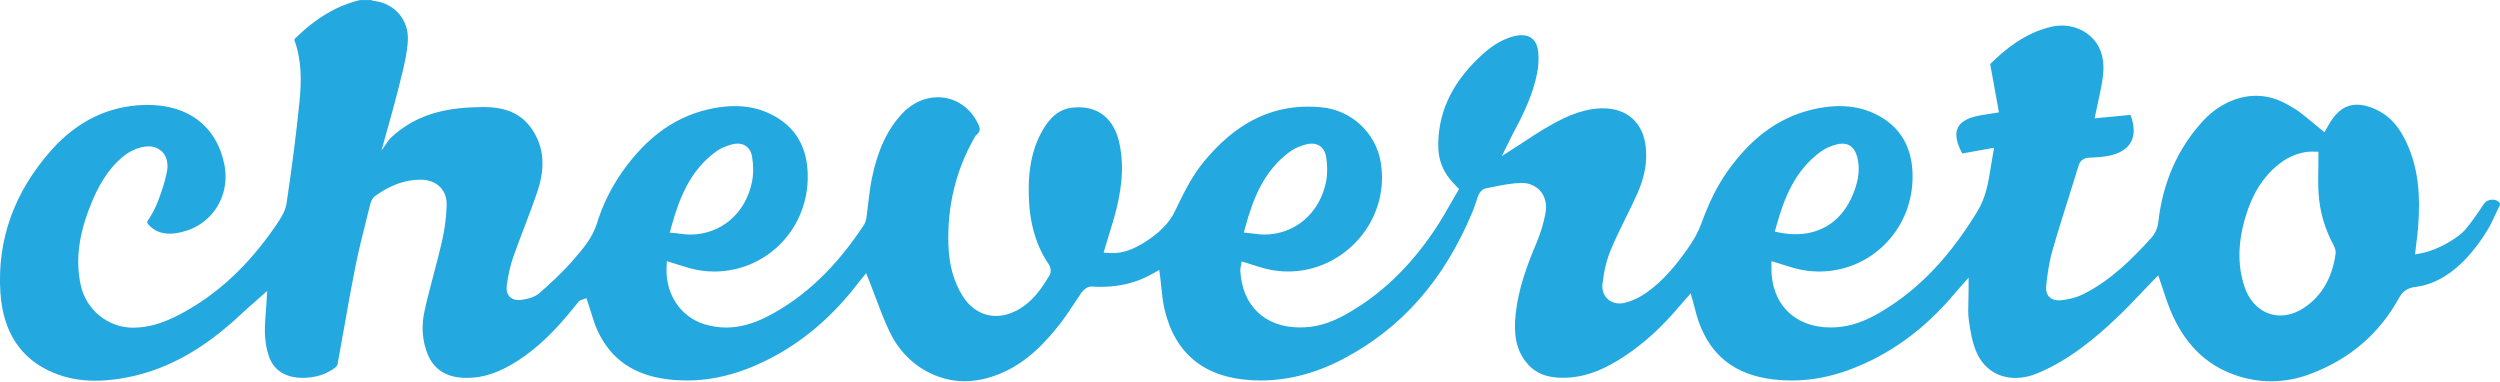
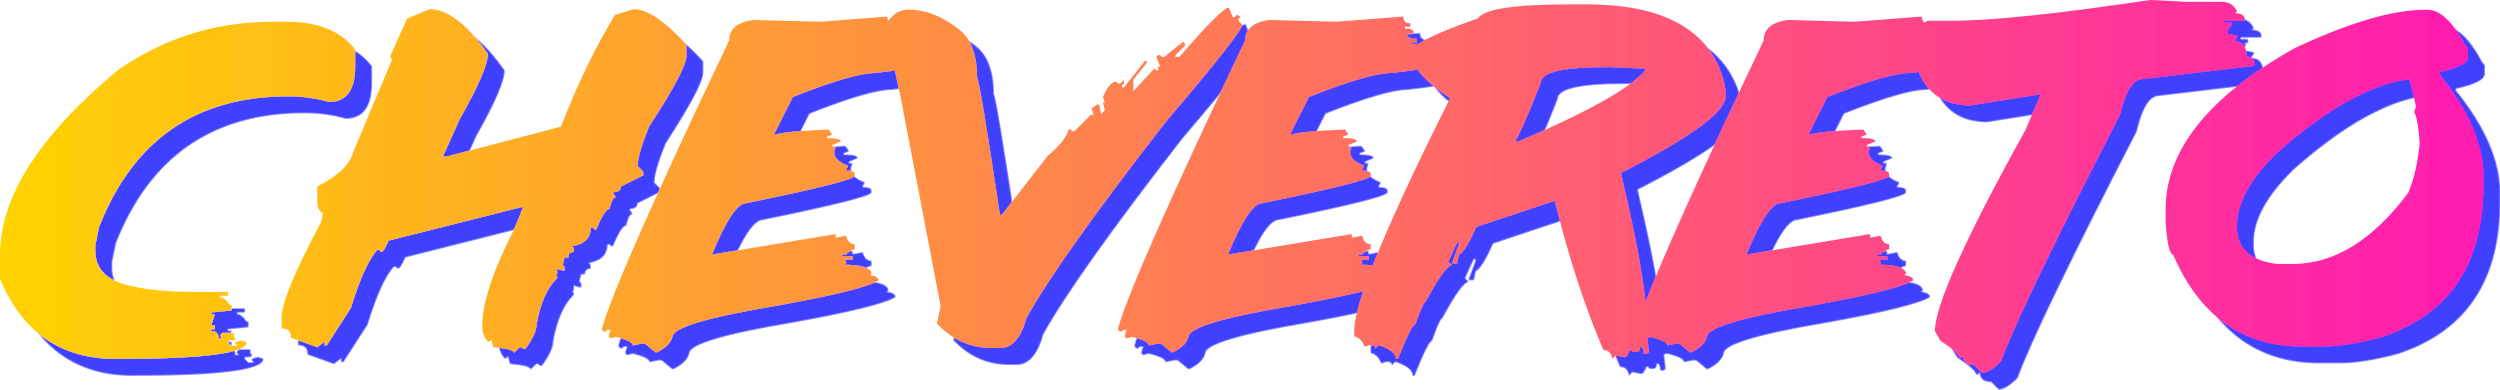
- <svg xmlns="http://www.w3.org/2000/svg" version="1.0" id="Layer_1" x="0px" y="0px" width="501.76px" height="76.521px" viewBox="0 0 501.76 76.521" enable-background="new 0 0 501.76 76.521" xml:space="preserve">
-   <path fill="#23A8E0" d="M500.264,40.068c-0.737,0-1.422,0.358-1.813,0.963c-1.185,1.791-2.361,3.53-3.713,5.117  c-1.295,1.514-5.34,4.031-8.699,4.662l-1.33,0.25l0.16-1.352l0.149-1.279c0.109-0.909,0.22-1.779,0.289-2.649  c0.552-6.7-0.028-11.69-1.889-16.2c-1.682-4.08-3.941-6.57-7.111-7.85c-1.18-0.48-2.278-0.722-3.26-0.722  c-2.17,0-3.93,1.171-5.389,3.58c-0.15,0.25-0.291,0.5-0.461,0.78l-0.67,1.18l-0.91-0.75c-0.42-0.34-0.82-0.67-1.23-1.01  c-0.949-0.79-1.858-1.54-2.799-2.26c-0.76-0.57-1.641-1.07-2.561-1.59c-2-1.13-4.091-1.71-6.23-1.71  c-3.869,0-7.811,1.898-10.811,5.22c-4.908,5.42-7.859,12.11-8.771,19.86c-0.108,0.988-0.389,2.278-1.479,3.479  c-3.629,3.98-7.97,8.45-13.689,11.29c-1.229,0.61-2.729,1.01-4.34,1.18c-0.18,0.021-0.359,0.03-0.521,0.03  c-0.85,0-1.5-0.26-1.95-0.76c-0.479-0.54-0.658-1.3-0.55-2.32c0.261-2.26,0.591-4.67,1.261-6.99c1.08-3.75,2.27-7.528,3.43-11.188  c0.6-1.91,1.201-3.83,1.791-5.74c0.33-1.09,1.01-1.6,2.199-1.648c1.471-0.062,2.891-0.132,4.229-0.45  c1.959-0.45,3.369-1.37,4.08-2.65c0.719-1.31,0.75-3.03,0.09-4.99c-0.061-0.17-0.121-0.33-0.188-0.488l-7.183,0.688l0.281-1.33  c0.129-0.648,0.271-1.27,0.4-1.88c0.299-1.359,0.58-2.66,0.799-3.938c0.381-2.222,0.59-4.812-0.65-7.19  c-1.379-2.64-4.219-4.28-7.42-4.28c-0.709,0-1.43,0.08-2.139,0.25c-5.301,1.24-9.301,4.58-12.23,7.472l1.761,9.698l-1,0.16  c-0.5,0.09-0.961,0.16-1.392,0.221c-0.858,0.131-1.6,0.239-2.309,0.421c-1.853,0.46-3.041,1.229-3.551,2.29  c-0.511,1.05-0.359,2.47,0.43,4.22c0.141,0.33,0.311,0.64,0.471,0.938l6.39-1.148l-0.261,1.42c-0.147,0.82-0.278,1.63-0.409,2.42  c-0.5,3.15-0.979,6.13-2.72,8.97c-5.551,9.07-11.52,15.36-18.76,19.79c-2.17,1.33-5.111,2.91-8.521,3.33  c-0.729,0.09-1.449,0.141-2.14,0.141c-3.551,0-6.561-1.141-8.701-3.29c-2.118-2.131-3.219-5.131-3.198-8.689l0.01-1.33l1.279,0.38  c0.399,0.13,0.801,0.25,1.2,0.38c0.75,0.23,1.48,0.46,2.23,0.67c1.58,0.432,3.219,0.65,4.85,0.65  c10.22-0.01,18.459-8.11,18.761-18.46c0.18-6.32-2.4-10.771-7.66-13.25c-2.142-1-4.41-1.49-6.972-1.49  c-1.299,0-2.688,0.141-4.129,0.4c-7.34,1.35-13.381,5.54-18.479,12.83c-1.972,2.81-3.57,6.02-5.181,10.42  c-0.579,1.58-1.479,3.22-2.75,5.01c-2.09,2.96-4.721,6.32-8.291,8.82c-1.358,0.96-2.858,1.648-4.329,2.01  c-0.341,0.08-0.689,0.12-1.021,0.12c-1.039,0-1.959-0.4-2.609-1.12c-0.649-0.73-0.938-1.73-0.811-2.811  c0.311-2.671,0.859-4.899,1.67-6.841c0.9-2.148,1.939-4.27,2.951-6.318c0.817-1.66,1.67-3.37,2.42-5.08  c1.42-3.2,1.959-6.221,1.648-9.21c-0.511-4.88-3.729-7.79-8.601-7.79c-0.229,0-0.459,0.01-0.688,0.02  c-4.132,0.23-7.65,2.102-10.892,3.99c-1.229,0.72-2.438,1.51-3.729,2.36c-0.621,0.409-1.263,0.829-1.941,1.27l-3.049,1.96  l1.608-3.25l0.302-0.62c0.157-0.33,0.288-0.59,0.43-0.84c1.979-3.67,3.93-7.67,4.76-11.97c0.279-1.431,0.351-2.91,0.209-4.26  c-0.209-2.16-1.397-3.342-3.34-3.342c-0.43,0-0.899,0.062-1.389,0.182c-2.142,0.52-4.19,1.67-6.263,3.51  c-5.897,5.271-8.868,11.09-9.067,17.81c-0.103,3.61,0.949,6.16,3.629,8.812l0.552,0.55l-0.392,0.67c-0.41,0.7-0.82,1.41-1.222,2.12  c-0.907,1.59-1.84,3.229-2.868,4.8c-4.812,7.33-10.32,12.82-16.841,16.771c-2.35,1.43-5.211,2.93-8.528,3.318  c-0.711,0.08-1.42,0.12-2.103,0.12c-7.028,0-11.608-4.38-11.958-11.438c-0.01-0.221,0.02-0.392,0.05-0.53l0.03-0.16l0.189-1.12  l1.09,0.33c0.41,0.13,0.82,0.261,1.221,0.391c0.851,0.271,1.65,0.529,2.459,0.729c1.51,0.38,3.041,0.57,4.57,0.57  c5.5,0,10.75-2.471,14.391-6.78c3.57-4.229,5.101-9.76,4.181-15.17c-1-5.92-5.9-10.45-11.921-11.01  c-0.891-0.08-1.77-0.13-2.641-0.13c-7.959,0-14.789,3.6-20.889,11c-2.381,2.88-4.051,6.21-5.831,9.948c-1.62,3.4-4.72,5.48-6.9,6.75  c-2.02,1.16-3.8,1.7-5.61,1.7c-0.19,0-0.38,0-0.57-0.01l-1.25-0.08l0.35-1.2c0.25-0.819,0.5-1.64,0.74-2.438  c0.55-1.79,1.07-3.472,1.5-5.2c1.29-5.29,1.44-9.601,0.47-13.57c-1.08-4.359-3.94-6.77-8.07-6.77c-0.44,0-0.9,0.029-1.37,0.09  c-2.13,0.24-3.89,1.46-5.36,3.71c-2.4,3.689-3.45,8.14-3.28,14.021c0.16,5.511,1.48,10.011,4.03,13.729  c0.36,0.53,0.52,1.479,0.16,2.12c-1.64,2.79-3.59,5.6-6.77,7.2c-1.34,0.67-2.68,1.01-3.99,1.01c-2.72,0-5.11-1.44-6.74-4.062  c-1.76-2.829-2.68-6.14-2.82-10.13c-0.27-7.688,1.44-14.858,5.08-21.33l0.06-0.108c0.09-0.19,0.23-0.48,0.5-0.71  c0.89-0.771,0.87-1.33-0.1-3c-1.64-2.852-4.5-4.551-7.66-4.551c-2.64,0-5.19,1.17-7.16,3.279c-2.98,3.19-4.91,7.32-6.08,12.99  c-0.34,1.649-0.54,3.37-0.74,5.04c-0.1,0.899-0.21,1.8-0.33,2.689c-0.08,0.521-0.2,1.119-0.53,1.631  c-5.58,8.479-11.85,14.448-19.18,18.278c-2.98,1.551-5.75,2.312-8.48,2.312c-1.44,0-2.88-0.221-4.3-0.642  c-4.8-1.46-7.88-6.028-7.65-11.38l0.06-1.29l1.24,0.37c0.39,0.12,0.77,0.24,1.16,0.37c0.75,0.23,1.5,0.47,2.26,0.68  c1.58,0.432,3.21,0.65,4.84,0.65c10.23-0.01,18.47-8.11,18.77-18.45c0.18-6.33-2.4-10.779-7.66-13.25c-2.14-1.01-4.41-1.5-6.97-1.5  c-1.3,0-2.69,0.141-4.12,0.4c-7.35,1.35-13.39,5.54-18.49,12.819c-2.24,3.199-3.94,6.659-5.05,10.279  c-0.91,2.931-2.81,5.13-4.66,7.26l-0.08,0.102c-2.25,2.6-4.84,4.938-6.83,6.68c-0.8,0.69-2.03,1.15-3.67,1.351  c-0.18,0.029-0.34,0.04-0.5,0.04c-0.99,0-1.56-0.409-1.86-0.761c-0.47-0.54-0.64-1.279-0.51-2.199c0.31-2.229,0.71-3.989,1.25-5.54  c0.71-2.029,1.49-4.069,2.24-6.04c0.92-2.399,1.87-4.891,2.69-7.359c1.65-4.92,1.24-9.021-1.24-12.561  c-2.04-2.921-5.1-4.279-9.62-4.279h-0.25c-5.89,0.068-12.67,0.818-18.42,6.229c-0.22,0.21-0.43,0.551-0.67,0.87  c-0.31,0.44-0.14,0.21-0.51,0.76l-0.62,0.87l-0.01,0.051l-0.01-0.021l0.02-0.03l0.15-0.56c0.34-1.21,0.68-2.42,1.02-3.63  c0.78-2.771,1.58-5.63,2.28-8.46l0.31-1.24c0.67-2.65,1.36-5.391,1.53-8.07c0.28-4.2-2.6-7.6-6.83-8.08  c-0.21-0.02-0.38-0.09-0.52-0.17h-2.23c-4.61,1.09-8.87,3.61-13.03,7.7c-0.06,0.061-0.14,0.19-0.18,0.29  c1.58,4.22,1.42,8.61,1.05,12.35c-0.6,6.12-1.43,12.642-2.6,20.49c-0.25,1.641-1.26,3.12-2.17,4.46  c-5.48,8.01-11.74,13.82-19.14,17.75c-3.46,1.84-6.46,2.71-9.5,2.721c-5.04,0-9.46-3.609-10.51-8.601  c-1.06-4.979-0.4-10.14,2.08-16.21c1.23-3.04,3.11-6.9,6.67-9.729c0.94-0.75,2.14-1.341,3.38-1.659c0.5-0.12,0.99-0.19,1.45-0.19  c1.22,0,2.28,0.46,2.97,1.29c0.77,0.92,1.04,2.23,0.78,3.7c-0.37,2.04-1.07,4.02-1.82,6.04c-0.45,1.21-1.12,2.49-1.98,3.8  c-0.24,0.36-0.29,0.479,0.16,0.96c1.09,1.16,2.45,1.73,4.17,1.73c0.38,0,0.8-0.03,1.22-0.092c3.31-0.47,6.13-2.158,7.95-4.76  c1.84-2.64,2.47-5.93,1.76-9.26c-1.59-7.46-7.19-11.73-15.35-11.73c-0.24,0-0.49,0-0.74,0.012c-7.16,0.22-13.41,3.26-18.56,9.05  c-7.46,8.37-10.91,17.96-10.26,28.49c0.5,8.02,4.09,13.479,10.67,16.21c2.57,1.068,5.31,1.59,8.38,1.59c1.5,0,3.11-0.13,4.78-0.38  c8.69-1.33,16.43-5.432,24.38-12.88c0.89-0.83,1.8-1.631,2.61-2.342l0.93-0.818l1.8-1.602l-0.14,2.41  c-0.03,0.51-0.07,1.07-0.12,1.65c-0.11,1.398-0.23,2.979-0.19,4.52c0.05,1.59,0.33,3.17,0.81,4.58c0.96,2.771,3.34,4.29,6.78,4.29  c2.56-0.01,4.76-0.71,6.51-2.06c0.26-0.2,0.44-0.49,0.46-0.61c0.47-2.51,0.91-5.03,1.36-7.54c0.69-3.92,1.41-7.979,2.2-11.95  c0.63-3.159,1.42-6.33,2.19-9.39c0.28-1.09,0.55-2.19,0.82-3.29c0.11-0.43,0.38-1.22,0.99-1.66c3.13-2.229,6.01-3.27,9.09-3.27h0.12  c1.6,0.02,2.93,0.54,3.86,1.5c0.88,0.909,1.33,2.159,1.29,3.59c-0.07,2.39-0.39,4.85-0.95,7.319c-0.51,2.229-1.1,4.46-1.67,6.619  c-0.65,2.45-1.32,4.98-1.86,7.49c-0.63,2.9-0.41,5.83,0.65,8.47c1.18,2.95,3.54,4.552,7,4.762c0.3,0.02,0.59,0.028,0.89,0.028  c3.36,0,6.64-1.119,10.33-3.528c3.9-2.54,7.44-5.94,11.48-11.021l0.15-0.188c0.14-0.19,0.29-0.37,0.45-0.562  c0.25-0.279,0.56-0.35,0.62-0.359l0.95-0.341l0.33,0.96c0.2,0.61,0.39,1.21,0.58,1.82c0.41,1.32,0.79,2.561,1.33,3.73  c2.65,5.75,7.27,8.938,14.11,9.778c1.26,0.16,2.53,0.23,3.78,0.23c5.41,0,10.79-1.392,16.45-4.26  c6.83-3.472,12.86-8.602,17.92-15.25c0.19-0.262,0.4-0.5,0.58-0.71l1.07-1.312l0.63,1.58c0.41,1.03,0.8,2.08,1.2,3.14  c0.88,2.352,1.8,4.79,2.9,7.08c1.67,3.45,4.11,6.07,7.24,7.812c2.49,1.37,5.1,2.068,7.77,2.068c2.29,0,4.7-0.51,7.17-1.528  c5.5-2.262,9.33-6.57,12.06-10.08c0.94-1.2,1.81-2.521,2.65-3.79c0.54-0.82,1.08-1.642,1.64-2.44c0.09-0.12,0.86-1.17,1.94-1.17  h0.01c0.61,0.04,1.22,0.07,1.83,0.07c3.92,0,7.35-0.87,10.49-2.66l1.3-0.74l0.19,1.48c0.09,0.729,0.17,1.45,0.24,2.16  c0.16,1.5,0.3,2.92,0.63,4.278c2.12,8.972,8.069,13.762,17.69,14.23c0.539,0.03,1.069,0.04,1.591,0.04  c5.51,0,11.049-1.44,16.469-4.271c11.811-6.18,20.342-15.858,26.061-29.59c0.23-0.54,0.41-1.1,0.611-1.688  c0.18-0.552,0.359-1.092,0.568-1.631c0.229-0.569,0.801-1.25,1.489-1.381c0.541-0.1,1.08-0.21,1.61-0.318  c1.75-0.352,3.55-0.71,5.38-0.762l0.17-0.01c1.561,0,2.92,0.602,3.83,1.682c0.938,1.118,1.291,2.648,1,4.3  c-0.359,2.01-0.959,4.02-1.779,5.96c-1.85,4.39-3.649,9.16-4.211,14.26c-0.479,4.28,0.142,7.26,2,9.67  c1.701,2.21,4.051,3.24,7.4,3.24c0.52,0,1.069-0.021,1.641-0.07c3.51-0.31,6.9-1.66,11-4.398c3.74-2.49,7.25-5.69,10.729-9.79  c0.221-0.262,0.45-0.512,0.7-0.812l1.65-1.87l0.5,1.78c0.129,0.46,0.24,0.92,0.359,1.35c0.229,0.882,0.448,1.722,0.729,2.5  c2.449,6.921,7.359,10.73,15,11.642c1.209,0.14,2.439,0.21,3.65,0.21c5.379,0,10.77-1.392,16.459-4.271  c6.108-3.09,11.471-7.448,16.399-13.318c0.142-0.17,0.279-0.33,0.49-0.562l2.189-2.49v2.65c0,0.7-0.021,1.38-0.039,2.03  c-0.041,1.34-0.08,2.608,0.08,3.8c0.299,2.17,0.67,4.46,1.528,6.45c1.431,3.3,4.289,5.2,7.83,5.2c1.459,0,2.969-0.32,4.49-0.96  c6.549-2.75,11.858-7.342,15.76-11.03c1.709-1.61,3.299-3.28,4.99-5.05c0.76-0.802,1.52-1.592,2.289-2.392l1.131-1.16l0.529,1.54  c0.188,0.54,0.371,1.08,0.541,1.63c0.389,1.182,0.789,2.392,1.25,3.54c2.75,6.78,6.979,11.11,12.938,13.24  c2.439,0.87,4.93,1.312,7.4,1.312c2.647,0,5.33-0.5,7.979-1.512c7.842-2.97,13.781-8.08,17.683-15.21  c0.879-1.6,2.01-2.06,3.448-2.238c6.882-0.892,11.662-7.094,14.271-11.316c0.682-1.117,1.252-2.35,1.803-3.551  c0.244-0.525,0.482-1.053,0.738-1.566v-0.334C501.428,40.331,500.891,40.068,500.264,40.068z M356.498,45.45  c1.539-5.56,3.688-11.22,8.969-15.04c0.801-0.58,1.812-1.05,3.021-1.39c0.471-0.13,0.891-0.19,1.28-0.19c1.5,0,2.5,0.9,2.98,2.68  c0.779,2.921-0.09,5.632-0.812,7.41c-2.1,5.222-6.211,8.09-11.561,8.09c-1,0-2.049-0.108-3.109-0.31l-1.061-0.21L356.498,45.45z   M249.947,45.54c1.55-5.62,3.711-11.359,9.07-15.188c0.76-0.552,1.76-0.99,3.039-1.352c0.42-0.12,0.82-0.18,1.201-0.18  c1.539,0,2.629,0.99,2.9,2.63c0.289,1.76,0.289,3.49-0.012,5.01c-1.25,6.33-6.229,10.602-12.41,10.62  c-0.659,0-1.299-0.08-1.979-0.17c-0.301-0.04-0.621-0.07-0.94-0.11l-1.181-0.119L249.947,45.54z M134.737,45.54  c1.55-5.62,3.72-11.359,9.06-15.188c0.77-0.552,1.77-0.99,3.04-1.352c0.42-0.12,0.83-0.18,1.21-0.18c1.54,0,2.63,0.979,2.9,2.62  c0.29,1.77,0.29,3.5-0.01,5.01c-1.24,6.34-6.22,10.61-12.4,10.63c-0.66,0-1.29-0.08-1.96-0.16c-0.31-0.04-0.64-0.08-0.97-0.12  l-1.19-0.108L134.737,45.54z M468.758,50.969c-0.67,4.82-2.801,8.461-6.32,10.802c-1.52,1.01-3.17,1.55-4.77,1.55  c-3.221,0-5.971-2.19-7.17-5.73c-1.48-4.38-1.371-9.13,0.33-14.54c1.52-4.818,3.93-8.318,7.379-10.71  c1.729-1.198,3.92-1.92,5.85-1.92c0.103,0,0.201,0,0.302,0.011l0.959,0.029v0.971c0,0.771-0.011,1.54-0.021,2.311  c-0.029,1.67-0.061,3.39,0.051,5.06c0.23,3.592,1.209,7.03,2.92,10.222C468.527,49.51,468.867,50.23,468.758,50.969z" />
+ <svg xmlns="http://www.w3.org/2000/svg" enable-background="new 0 0 451.099 70.255" height="70.255" viewBox="0 0 451.099 70.255" width="451.099">
+   <defs>
+     <linearGradient y2="0" x2="1" y1="0" x1="0" id="gradient">
+       <stop offset="0" stop-opacity="1" stop-color="#ffd400" />
+       <stop offset="1" stop-opacity="1" stop-color="#ff1ab2" />
+     </linearGradient>
+     <filter id="shadow">
+       <feDropShadow dx="3" dy="3" stdDeviation="0" flood-color="#0000ff" flood-opacity="0.75" />
+     </filter>
+   </defs>
+   <path clip-rule="evenodd" d="m42.481 61.742v.332l.33.357h-1.011l-.65-.689v-.318h1.008l.324-.357-.324-.33v-.678h-2.021l-.357.351v.326l.355.33h-.688c0-.898-.449-1.338-1.338-1.338v-.324h.656v-.684h-.655l.656-2.02h-.656v-.32l3.689-.357v-1.006h-.33c-.602-.889-1.166-1.338-1.689-1.338v-.326h1.369v-.682h-6.07c-4.609 0-8.314-.33-11.125-1.008-4.506-.867-6.76-2.984-6.76-6.375v-1.006l.689-3.381c6.189-15.674 17.541-23.519 34.064-23.519 2.645 0 5.107.336 7.404 1.008 3.152 0 4.732-2.132 4.732-6.405v-3.021c-2.506-3.358-6.672-5.042-12.5-5.042h-2.344c-10.313 0-19.643 2.924-28 8.752-14.155 11.786-21.239 22.872-21.239 33.271v4.387c4.029 9.623 10.993 14.432 20.921 14.432 15.723 0 23.58-1.008 23.58-3.021l-1.006-.318zm67.504-24.051c.293-1.338.623-2.016 1.014-2.016v-.324l-.326-.351v-.33c.889 0 1.338-.332 1.338-1.008l4.045-2.02v-.678l-1.012-1.008c0-1.295.682-3.661 2.059-7.101 4.506-6.912 6.752-11.163 6.752-12.776v-2.015c-3.807-4.203-6.965-6.336-9.467-6.412l-3.389 1.008c-3.451 5.594-6.717 12.325-9.793 20.196l-20.629 5.405h-.678l3.033-6.731c3.391-5.976 5.092-9.913 5.092-11.813-3.754-5.373-7.27-8.064-10.512-8.064l-4.047 1.695-3.033 6.732v.324l.32.319-7.077 16.857c-.525 2.117-2.67 4.137-6.424 6.082v2.701c0 1.133.336 1.805 1.008 2.016l-.32 1.695c-4.744 8.877-7.121 14.602-7.121 17.168v2.02c1.137 0 1.699.559 1.699 1.695l4.734 1.691 1.332-1.008v.676h.369l4.365-6.764c1.58-5.188 3.162-8.66 4.732-10.441h.357l.326.357c.379 0 .838-.678 1.375-2.047l23.986-6.051h.32l-1.656 4.03c-3.828 7.475-5.746 13.318-5.746 17.537 0 .986.336 1.885 1.014 2.703h.324l.32-.363.367 1.371c2.48.215 3.721.551 3.721 1.01l1.014-1.01h.324l.32.322h.367c1.344-1.828 2.021-3.275 2.021-4.354.67-3.859 1.91-6.678 3.715-8.432v-.352l-.326-.33h.326v-1.008l1.012.33h.332v-.688l-.332-.324.332-1.34h.682c0-.664.33-1.006 1.008-1.006v-.678l-.32-.361c2.232-.359 3.357-1.475 3.357-3.348h.363l.326.318h.318c1.014-2.466 1.815-3.706 2.389-3.706zm114.172-33.228-.684-.682v-.369l.326-.319-.326-.357h-.363l-.324.357h-.363l-.682-1.728c-.9.076-3.883 3.049-8.957 8.926h-.689v-.353l1.734-1.695v-.362l-.363-.325-3.428 2.735h-.363l-.324-.353h-.365l-.324.353.689 1.732h-.365v.683h-.324l-.357-.362-3.797 4.108v-2.051l2.422-3.099v-.324h-.324l-3.791 4.786h-.363v-.318l.363-.369v-.676l-.689.676h-.363l-.324-.318h-.357c-.748.313-1.436 1.229-2.063 2.734l.33 1.039h-.33l.33 1.377-.688.689-.326-1.736h-.363l-1.012.686.324 1.051v.318l-.324-.318-3.104 3.092h-.363l-.324-.357h-.363c-.266 1.321-1.533 2.918-3.791 4.821l-8.236 10.619h-.357c-2.465-16.388-3.834-24.626-4.121-24.703 0-4.283-1.154-7.268-3.467-8.93-2.92-2.27-5.898-3.412-8.957-3.412-1.365 0-2.557.677-3.598 2.009-.119-.194-.178-.444-.178-.753l-12.094.938-12.105-.32c-2.887.406-4.332 1.642-4.332 3.699-13.582 28.5-21.225 45.808-22.941 51.923v.293l.324.318h.287l.33-.318h.613l-.32.932v.33l.32.287.936-.287c2.059.498 3.078 1.012 3.078 1.537l1.549-.318h.654l1.842 1.547h.324c1.566-.77 2.492-1.693 2.779-2.766 0-1.635 6.195-3.498 18.604-5.584 10.57-1.895 16.768-3.434 18.604-4.609 0-.477-.516-.789-1.555-.941l.293-.32c-.25-1.033-1.896-1.549-4.951-1.549l.326-.293v-.318l-.326-.287h1.549v-.645h-1.879v-.287h.656c.525-.629 1.045-.943 1.553-.943v-.934c-.773 0-1.289-.514-1.553-1.547l-1.555.318h-.326v-.607l-22.328 3.711c2.533-6.195 4.598-9.295 6.217-9.295 13.025-2.658 19.545-4.305 19.545-4.934v-.287c0-.432-.52-.648-1.553-.648v-.287l.287-.326v-.288c-1.643-.617-2.455-1.445-2.455-2.48l.287-.942h-.611v-.287l1.549-.645c0-.406-.834-.611-2.49-.611v-.287l.941-.33-.623-.932c-5.303.221-8.498.525-9.602.932h-.32l3.424-6.805c7.289-2.88 12.244-4.321 14.85-4.321 1.305-.152 2.492-.298 3.574-.443l1.029 4.764 7.225 37.767-.688 3.104c2.768 2.947 6.104 4.43 10.002 4.43h1.377c2.209 0 3.818-1.83 4.803-5.469 4.018-7.203 12.396-18.988 25.141-35.366 9.192-10.791 13.791-16.629 13.791-17.496zm49.789 21.097h-.656c.672-.785 2.252-4.338 4.732-10.66 0-1.862 3.988-2.8 11.959-2.8h.613l6.281.287v.319c-2.702 3.195-10.343 7.486-22.929 12.854zm-26.252 22.34c-.639-.082-1.381-.125-2.236-.125l.32-.293v-.318l-.32-.287h1.543v-.645h-1.873v-.287h.65c.531-.629 1.045-.943 1.559-.943v-.932c-.773 0-1.293-.514-1.559-1.547l-1.555.318h-.32v-.607l-22.33 3.711c2.535-6.195 4.598-9.295 6.213-9.295 13.031-2.658 19.551-4.305 19.551-4.934v-.287c0-.432-.52-.648-1.559-.648v-.287l.291-.326v-.288c-1.641-.617-2.459-1.445-2.459-2.48l.293-.942h-.611v-.287l1.543-.645c0-.406-.834-.611-2.49-.611v-.287l.947-.33-.623-.932c-5.303.221-8.498.525-9.604.932h-.324l3.428-6.805c7.289-2.88 12.246-4.321 14.846-4.321 1.814-.206 3.406-.412 4.793-.611.986 1.467 2.93 3.183 5.855 5.155-6.473 12.879-11.125 22.938-13.969 30.184zm159.043-36.711c0-.541-.459-.877-1.375-1.008 0-1.792-.688-2.691-2.059-2.691v-.367l.357-.32v-.364l-1.689-.324v-.682l.32-.325-.32-.357h.645v-.683h-1.332v-.325h3.721v-.362c0-.592-.568-.933-1.701-1.008l.357-.325c-.58-1.148-1.494-1.728-2.746-1.728h-6.461l-6.465-.32c-16.742 2.498-28.678 3.743-35.799 3.743h-4.443c-.15.108-.285.216-.426.325-.369-.18-.555-.537-.555-1.084l-12.094.938-12.104-.32c-2.887.406-4.332 1.642-4.332 3.699-11 23.083-18.102 38.822-21.318 47.222-.578-5.475-2.063-13.242-4.447-23.311 12.6-6.434 18.898-11.021 18.898-13.784v-.943l-.33-1.905c-2.537-9.191-10.816-13.794-24.855-13.794h-2.814c-10.07 0-15.637.851-16.693 2.528-5.572 1.955-9.137 3.494-10.701 4.609h-1.24v-.292h.938v-.617c-1.225 0-1.838-.303-1.838-.932h1.225v-.318c0-.406-.52-.623-1.555-.623v-.321h.943v-.611c-.822 0-1.229-.406-1.229-1.225l-12.1.938-12.1-.32c-2.893.406-4.338 1.642-4.338 3.699-13.578 28.5-21.221 45.808-22.938 51.923v.293l.32.318h.293l.33-.318h.611l-.324.932v.33l.324.287.936-.287c2.055.498 3.078 1.012 3.078 1.537l1.543-.318h.654l1.848 1.547h.32c1.564-.77 2.49-1.693 2.777-2.766 0-1.635 6.201-3.498 18.609-5.584 5.492-.986 9.799-1.873 12.93-2.664-1.09 3.244-1.637 5.643-1.637 7.197v.975c.801.119 1.42.736 1.879 1.869l.938-.32c.654 0 .975.211.975.643l.611-.643c2.102.709 3.146 1.547 3.146 2.512h.326c1.662-4.174 2.707-6.254 3.141-6.254.959-2.713 1.594-4.078 1.879-4.109 2.361-4.367 3.938-6.549 4.734-6.549l-.656-.656 1.594-3.455h.33v.33l-1.268 3.457h.938l.33-1.582c.791-.385 1.836-2.053 3.137-5.01l14.156-4.717c2.5 10.197 5.432 19.188 8.783 26.963.916 0 1.441.525 1.588 1.582l.611-.639 1.594.318c.313 0 .627-.422.941-1.262h.32l.291.332h.656c.406 0 .611-.314.611-.941.424 0 .645.414.645 1.26h.617l.326-.318-.299-2.566.553-.168c2.059.498 3.076 1.012 3.076 1.537l1.549-.318h.654l1.844 1.547h.324c1.564-.77 2.49-1.693 2.779-2.766 0-1.635 6.195-3.498 18.604-5.584 10.576-1.895 16.773-3.434 18.607-4.609 0-.477-.52-.789-1.559-.941l.291-.32c-.248-1.033-1.895-1.549-4.943-1.549l.32-.293v-.318l-.32-.287h1.543v-.645h-1.879v-.287h.656c.523-.629 1.045-.943 1.553-.943v-.934c-.77 0-1.287-.514-1.553-1.547l-1.557.318h-.324v-.607l-22.324 3.711c2.529-6.195 4.598-9.295 6.213-9.295 13.031-2.658 19.545-4.305 19.545-4.934v-.287c0-.432-.514-.648-1.553-.648v-.287l.291-.326v-.288c-1.641-.617-2.459-1.445-2.459-2.48l.287-.942h-.611v-.287l1.549-.645c0-.406-.834-.611-2.49-.611v-.287l.941-.33-.617-.932c-5.303.221-8.504.525-9.607.932h-.32l3.424-6.805c7.293-2.88 12.25-4.321 14.85-4.321l1.65-.195c1.643 4.019 4.762 6.032 9.371 6.032l12.641-2.013-2.746 6.441c-10.914 19.659-16.361 31.774-16.361 36.335l1.045 1.729c2.215 1.455 3.348 2.479 3.396 3.053h.324l.357-.363c0 1.127.672 1.695 2.025 1.695l1.377 1.371c.881 0 2.014-.684 3.389-2.059 2.334-6.385 9.5-21.213 21.496-44.503 1.008-4.285 2.371-6.433 4.078-6.433l20.125-2.384v-.689zm27.811 23.588c-6.406 8.574-13.35 12.852-20.84 12.852h-2.779c-4.867-.574-7.301-2.768-7.301-6.58v-.33c0-4.1 2.434-8.498 7.301-13.209 8.938-7.897 16.807-12.301 23.619-13.216.293 0 .748 1.657 1.381 4.959l-.324.977c.449.678.791 2.551 1.012 5.616-.389 3.704-1.083 6.677-2.069 8.931zm5.568-21.459v-.325c3.471-.741 5.205-1.63 5.205-2.665v-1.619l-.369-.357c-2.334-4.387-4.646-6.591-6.932-6.591h-.359c-5.951 0-13.83 2.323-23.629 6.948-15.51 8.692-23.262 18.367-23.262 29.025v2.34c.24 3.818.699 5.801 1.377 5.936 4.744 11 12.506 16.498 23.299 16.498h3.83c2.74 0 6.207-.559 10.404-1.664 12.271-4.057 18.418-13.182 18.418-27.393v-1.664c.001-5.725-2.658-11.888-7.982-18.469z" fill="url(#gradient)" fill-rule="evenodd" style="filter:url(#shadow);" />
</svg>
